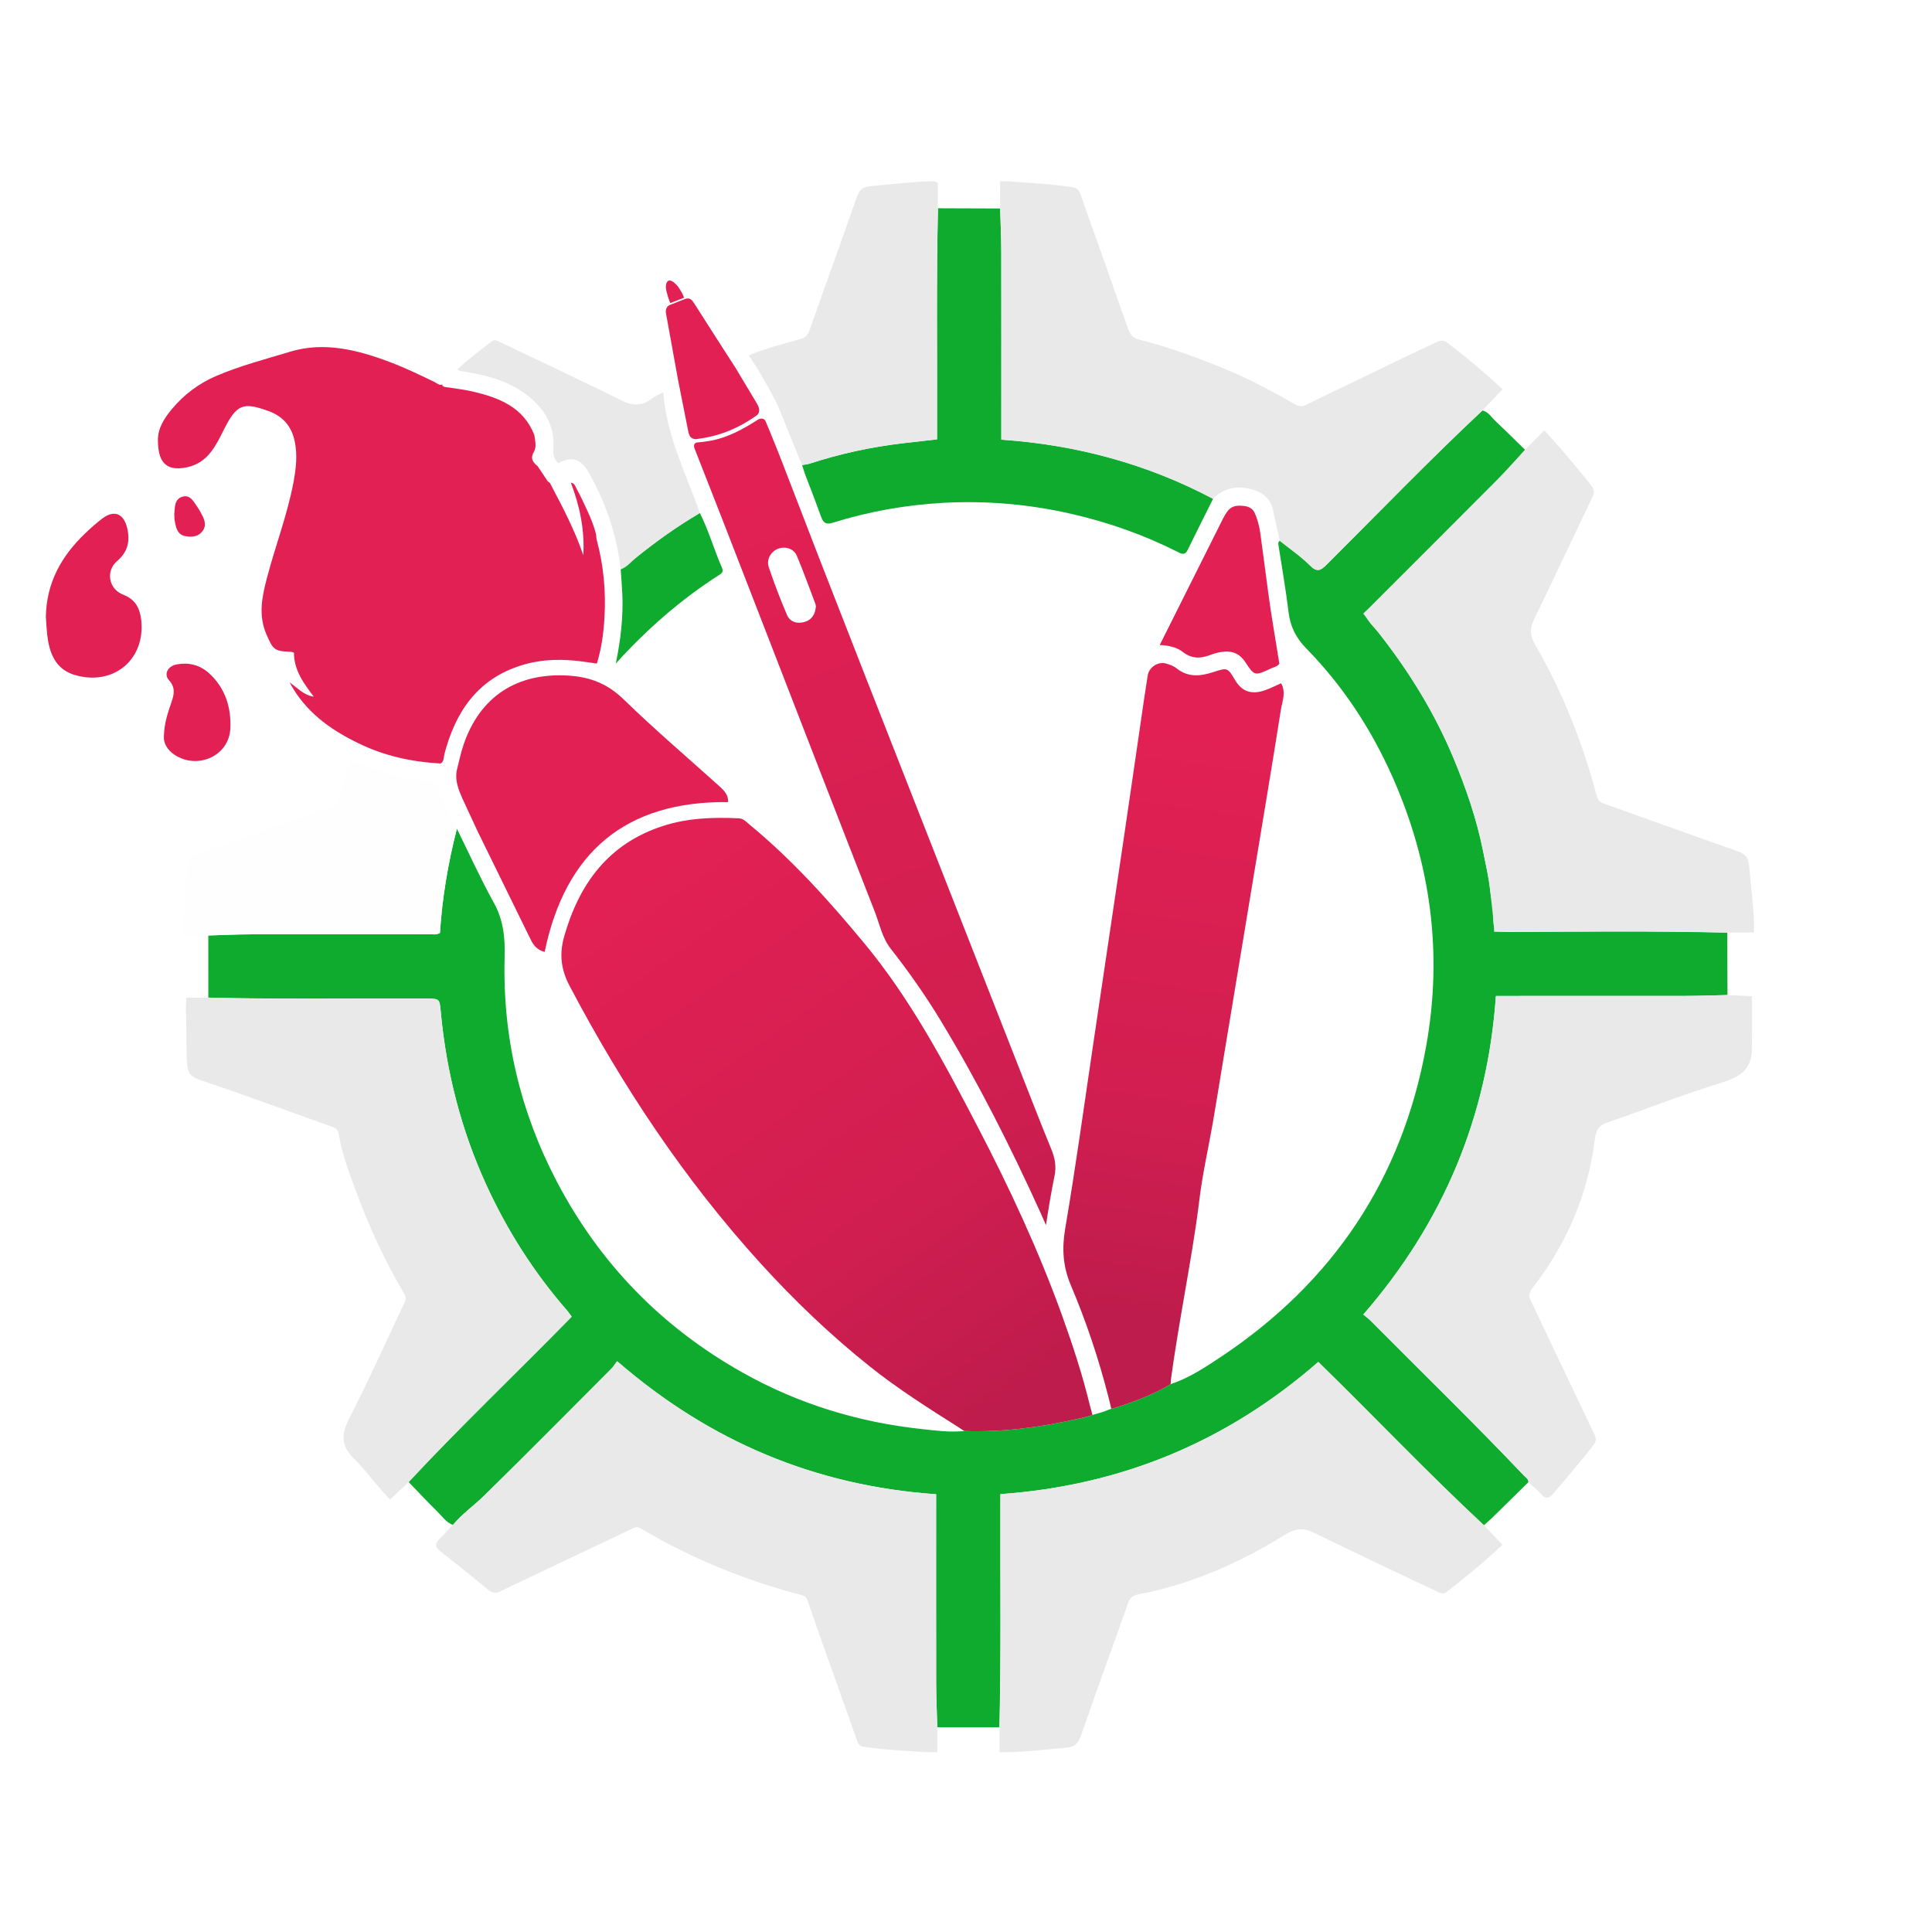
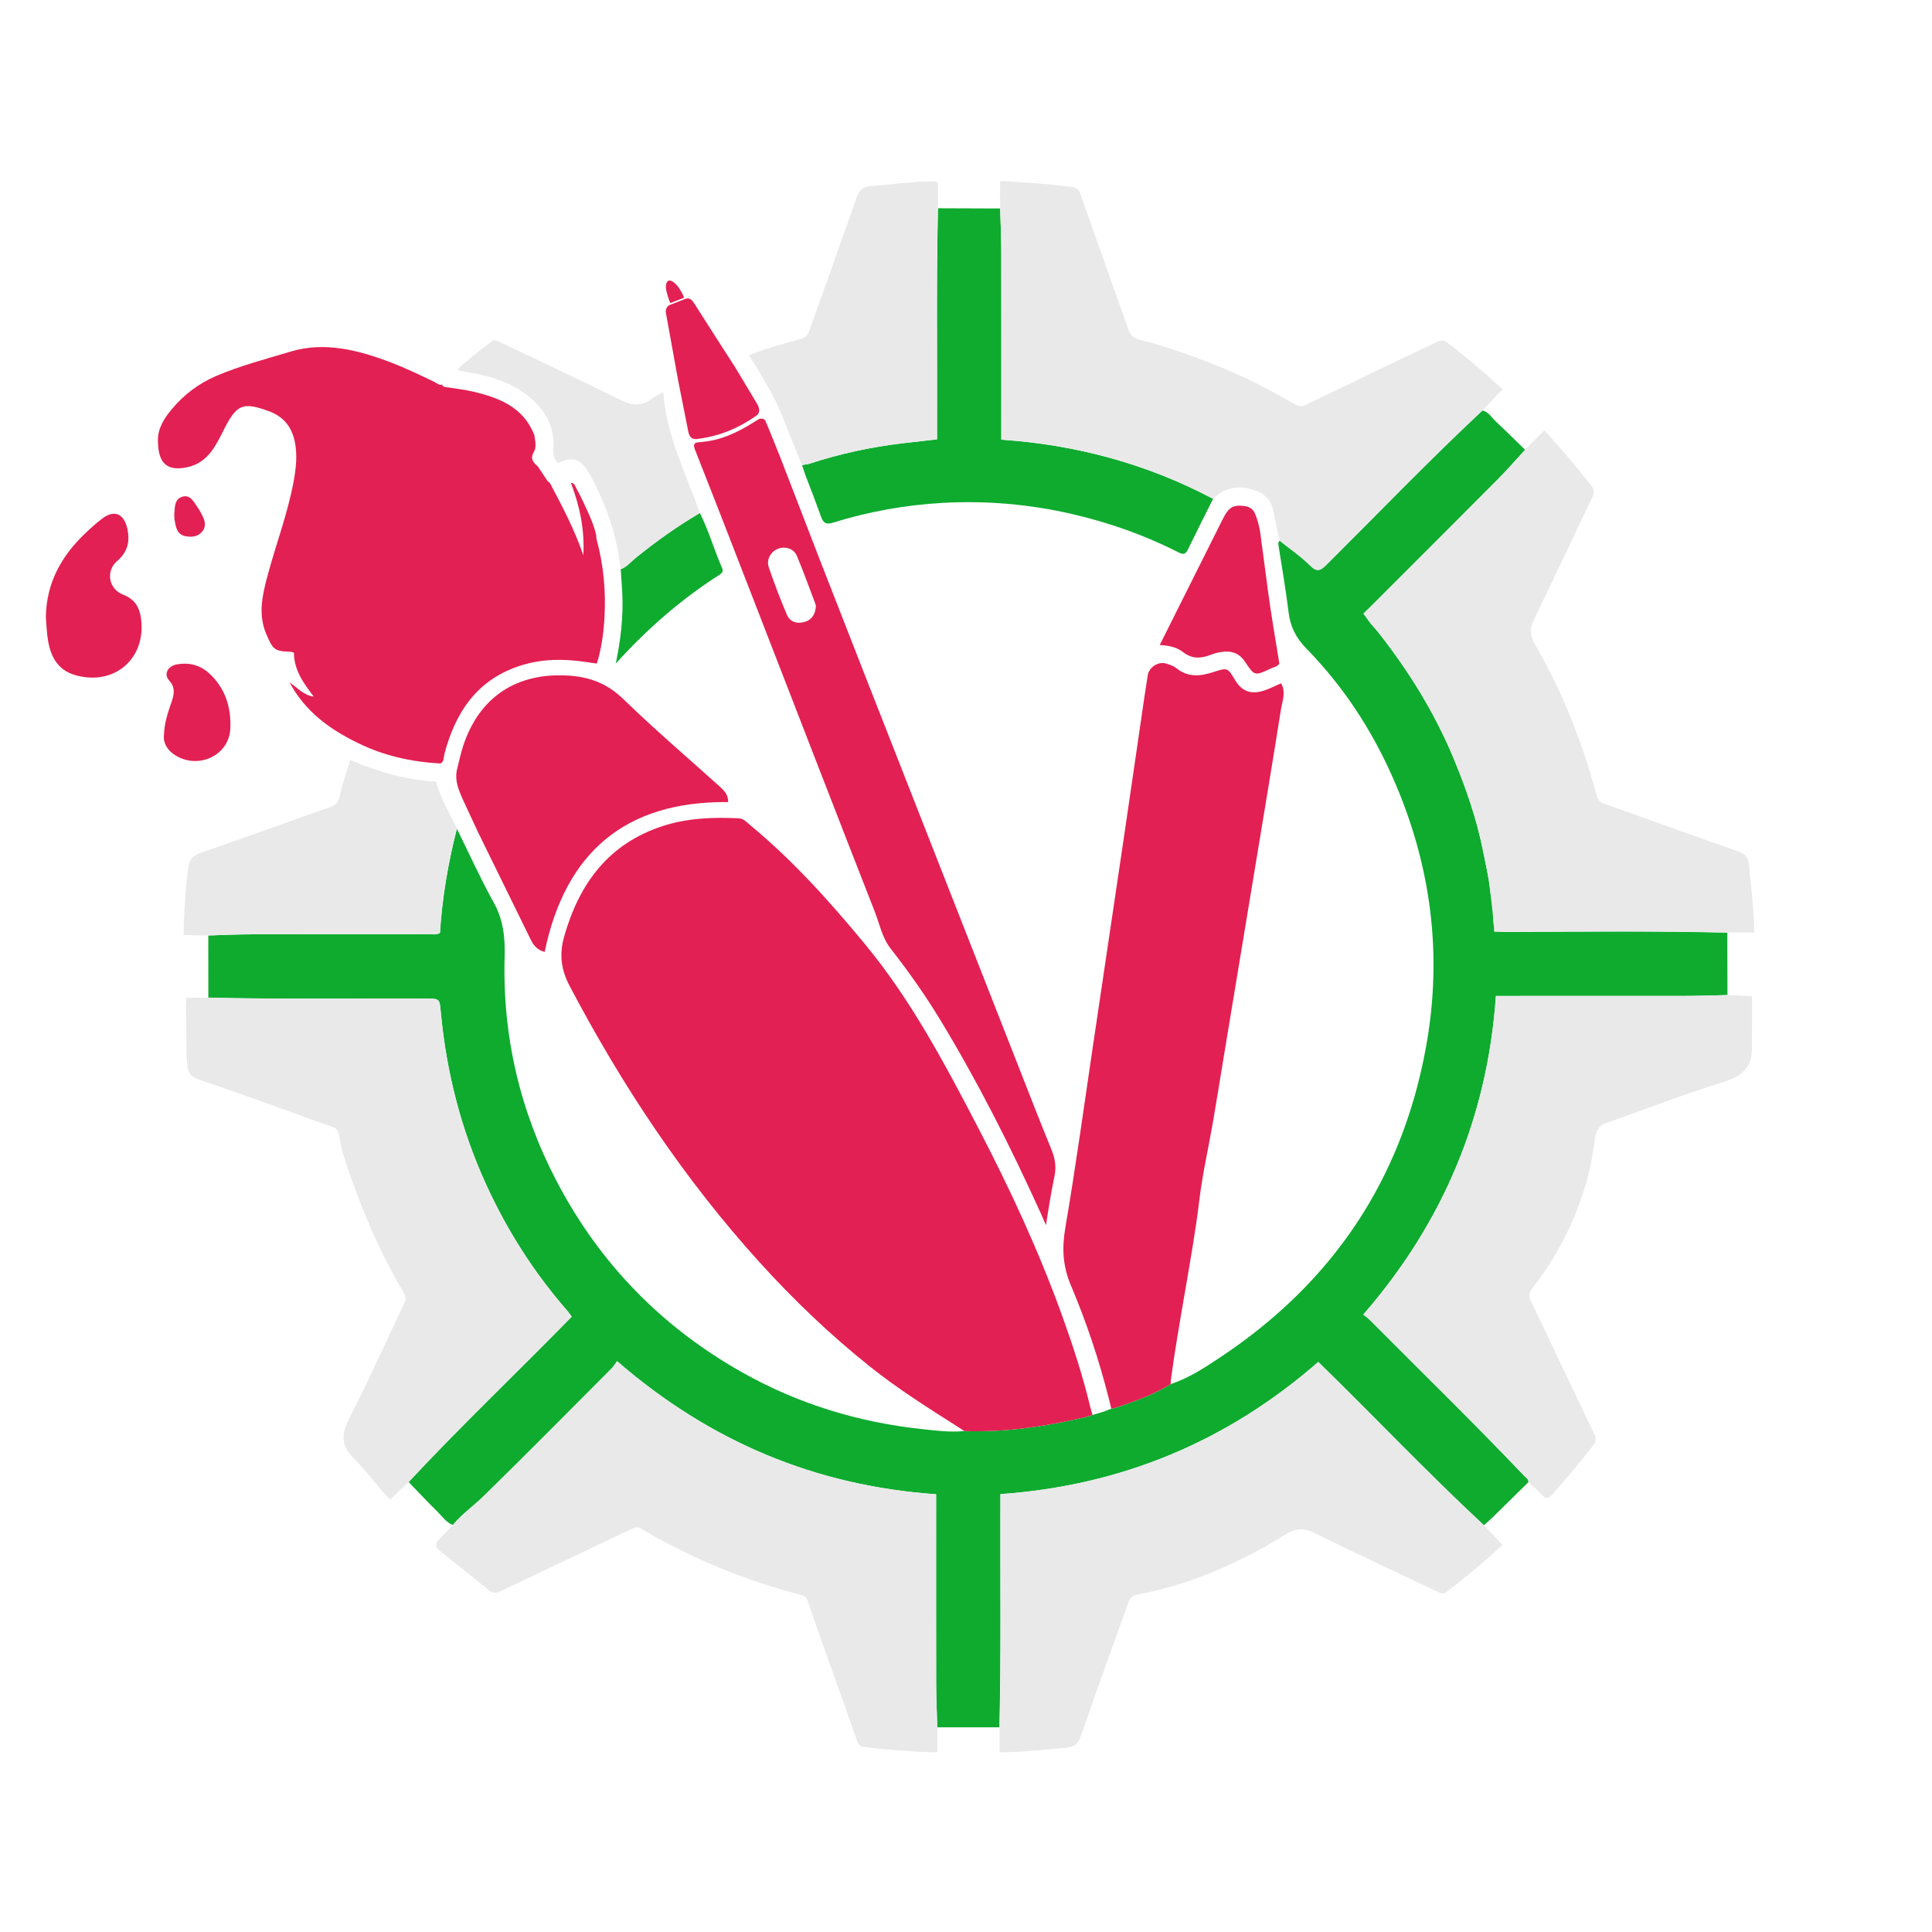
- <svg xmlns="http://www.w3.org/2000/svg" version="1.2" viewBox="0 0 512 512" width="512" height="512">
+ <svg xmlns="http://www.w3.org/2000/svg" version="1.2" viewBox="0 0 512 512" width="512" height="512" baseProfile="tiny-ps">
  <defs>
-     <linearGradient id="g1" x2="1" gradientUnits="userSpaceOnUse" gradientTransform="matrix(101.861,142.945,-54.374,38.746,268.33,154.032)">
-       <stop offset="0" stop-color="#e32053" />
-       <stop offset=".66" stop-color="#d11e50" />
-       <stop offset="1" stop-color="#be1c4c" />
-     </linearGradient>
-     <linearGradient id="g2" x2="1" gradientUnits="userSpaceOnUse" gradientTransform="matrix(-23.088,159.403,-29.787,-4.314,665.09,238.32)">
-       <stop offset="0" stop-color="#e32053" />
-       <stop offset=".66" stop-color="#d11e50" />
-       <stop offset="1" stop-color="#be1c4c" />
-     </linearGradient>
-     <linearGradient id="g3" x2="1" gradientUnits="userSpaceOnUse" gradientTransform="matrix(96.297,243.99,-22.747,8.978,436.274,24.701)">
-       <stop offset="0" stop-color="#e32053" />
-       <stop offset=".66" stop-color="#d11e50" />
-       <stop offset="1" stop-color="#be1c4c" />
-     </linearGradient>
+     <linearGradient id="g1" x2="1" gradientUnits="userSpaceOnUse" />
+     <linearGradient id="g2" x2="1" gradientUnits="userSpaceOnUse" />
+     <linearGradient id="g3" x2="1" gradientUnits="userSpaceOnUse" />
  </defs>
-   <style>
- 		.s0 { fill: #e32053 } 
- 		.s1 { fill: #0eab2f } 
- 		.s2 { fill: url(#g1) } 
- 		.s3 { fill: url(#g2) } 
- 		.s4 { fill: #e9e9e9 } 
- 		.s5 { fill: url(#g3) } 
- 		.s6 { fill: #fefefe } 
- 	</style>
  <g id="Logo">
-     <path id="path33" class="s0" d="m116.71 202.33c-7.67-0.42-15.04-2.04-21.95-5.47-7.51-3.65-14-8.44-18.01-16.02 2.04 1.4 3.69 3.39 6.4 3.78-2.64-3.5-5.24-6.96-5.25-11.65-0.34-0.09-0.63-0.23-0.92-0.24-4.3-0.14-4.65-0.63-6.37-4.6-2.25-5.19-1.13-10.19 0.21-15.26 2.22-8.41 5.37-16.56 6.97-25.14 0.66-3.6 1.09-7.21 0.29-10.88q-1.26-5.85-6.85-7.89c-6.8-2.49-8.48-1.82-11.79 4.68-1.05 2.08-2.05 4.19-3.47 6.05-1.66 2.18-3.77 3.61-6.52 4.17-6.03 1.22-7.57-2.08-7.6-7.23-0.02-3.14 1.67-5.78 3.65-8.16 3.24-3.9 7.22-6.89 11.85-8.86 6.36-2.71 13.09-4.45 19.67-6.44 8.94-2.69 17.86-0.43 26.43 2.83 4 1.52 7.85 3.37 11.7 5.24 0.65 0.31 1.24 1 2.11 0.64 0 0-0.02-0.04-0.02-0.04-0.16 0.48 0.29 0.5 0.52 0.69 2.51 0.4 5.05 0.65 7.51 1.23 6.97 1.63 13.41 4.09 16.33 11.51 0.2 1.51 0.66 3.17-0.12 4.49-1.06 1.82-0.18 2.79 1.03 3.82q1.3 1.95 2.6 3.91 0.34 0.27 0.67 0.54l-0.04-0.03c3.27 6.22 6.57 12.42 8.84 19.14 0.4-6.68-0.94-13.03-3.29-19.21 1.06 0.12 1.21 1.08 1.6 1.78 0.99 1.76 1.82 3.6 2.67 5.43 0.99 2.15 1.89 4.29 2.42 6.59 0.05 0.46 0.05 0.93 0.17 1.37 1.81 6.75 2.45 13.62 2.04 20.58-0.24 4.08-0.77 8.15-2.02 12.17-1.13-0.16-2.05-0.28-2.96-0.42-5.77-0.87-11.51-0.85-17.11 0.91-11.61 3.65-17.43 12.37-20.35 23.57-0.22 0.84 0.01 1.92-1.04 2.42z" />
-     <path id="path21" class="s0" d="m12.15 163.48c0.17-9.16 4.18-16.13 10.35-22.06 1.46-1.4 2.97-2.76 4.58-3.98 3.15-2.42 5.73-1.34 6.62 2.49 0.82 3.51 0.18 6.3-2.68 8.77-3.08 2.66-2.21 7.42 1.63 8.9 3.14 1.21 4.37 3.43 4.75 6.52 1.3 10.58-7.31 17.81-17.6 14.75-4.48-1.33-6.31-4.8-7.05-9-0.4-2.22-0.43-4.49-0.6-6.39z" />
-     <path id="path20 1 " class="s0" d="m181.51 79.25c1.3-0.51 1.89 0.25 2.53 1.25 3.58 5.67 7.23 11.3 10.86 16.95 2.25 3.76 3.52 5.87 5.77 9.63 0.96 1.69 0.46 2.59-0.28 3.11-5.44 3.78-10.33 5.49-15.86 6.18-1.85 0.04-2-1.4-2.26-2.67q-1.32-6.56-2.6-13.13c-1.16-6.42-2.03-11.21-3.19-17.6 0 0-0.33-1.54 1.02-2.15 0.64-0.23 4.01-1.57 4.01-1.57z" />
-     <path id="path18" class="s0" d="m43.43 195.12c0.11-3.62 1.09-6.34 2.02-9.06 0.71-2.07 1.08-3.87-0.66-5.79-1.45-1.61-0.34-3.76 2.07-4.2 3.15-0.58 6.08 0.14 8.48 2.29 4.38 3.92 5.97 9.23 5.7 14.75-0.37 7.28-8.76 10.95-14.84 6.88-1.98-1.33-2.89-3.19-2.77-4.87z" />
-     <path id="path17" class="s0" d="m46.19 136.32c0.17-1.67-0.08-4.06 2.18-4.7 2.17-0.61 3.08 1.57 4.14 3.05q0.33 0.48 0.6 0.99c0.87 1.59 1.83 3.29 0.62 5.01-1.17 1.65-3.14 1.8-4.88 1.35-2.03-0.54-2.28-2.52-2.59-4.3-0.07-0.38-0.04-0.77-0.07-1.4z" />
-     <path id="path16" class="s1" d="m457.75 247.17q0.02 8.26 0.05 16.53c-3.73 0.08-7.46 0.22-11.2 0.23q-23.23 0.03-46.47 0.01c-1.16 0-2.32 0-3.7 0-2.22 32.05-13.99 60.08-35.14 84.43 0.68 0.56 1.27 0.97 1.76 1.46 13.65 13.74 27.55 27.24 40.88 41.29 0.47 0.48 1.17 0.83 1.12 1.67q-4.86 4.8-9.75 9.58c-0.66 0.64-1.38 1.23-2.07 1.84-15.03-13.98-29.14-28.89-43.89-43.28-24.22 21.16-52.3 32.77-84.24 35.03 0 1.33 0.01 2.26 0 3.2-0.07 19.53 0.21 39.06-0.25 58.59q-8.23 0-16.46 0.01c-0.1-3.88-0.29-7.76-0.3-11.64-0.03-15.64-0.01-31.27-0.01-46.91 0-1 0-2.01 0-3.21-32.03-2.25-60.02-14.03-84.56-35.29-0.55 0.73-0.98 1.49-1.57 2.09-11.15 11.18-22.26 22.4-33.53 33.46-2.73 2.68-5.96 4.86-8.4 7.87-1.82-0.68-2.85-2.31-4.15-3.58-2.6-2.54-5.07-5.2-7.59-7.81 13.99-15.01 28.88-29.14 43.22-43.83-0.46-0.62-0.79-1.14-1.2-1.6-8.79-10.07-15.89-21.22-21.45-33.37-6.65-14.54-10.54-29.78-12.03-45.66-0.34-3.65-0.26-3.64-3.97-3.66-19.21-0.08-38.43 0.22-57.64-0.25q-0.01-8.23-0.01-16.46c3.72-0.1 7.44-0.29 11.16-0.3 15.86-0.03 31.71-0.01 47.57-0.03 0.82 0 1.69 0.24 2.66-0.35 0.59-9.28 2.15-18.51 4.49-27.61 3.23 6.54 6.23 13.2 9.77 19.57 2.57 4.62 3.02 9.3 2.88 14.45-0.58 20.99 4.08 40.88 13.83 59.48 11.37 21.7 27.8 38.57 49.18 50.6 14.84 8.35 30.78 13.21 47.66 15.01 3.68 0.4 7.41 0.89 11.15 0.51 10.07 0.34 19.96-0.96 29.74-3.17 1.58-0.35 2.57-0.46 4.23-1.09 0.15-0.06 2.17-0.63 2.46-0.72 0.26-0.08 0.76-0.23 1.23-0.43 0.18-0.08 1.14-0.46 1.29-0.49 0.18-0.03 0.36-0.06 0.74-0.16 5.19-1.67 10.31-3.53 15-6.37 4.78-1.58 8.96-4.33 13.08-7.07 29.75-19.73 48.2-47.09 54.59-82.28 4.49-24.76 1.29-48.69-8.94-71.69-5.62-12.63-13.11-24.03-22.76-33.89-2.78-2.84-4.26-5.8-4.73-9.65-0.71-5.91-1.75-11.78-2.66-17.67-0.07-0.48-0.14-0.93 0.33-1.25 2.7 2.17 5.61 4.13 8.03 6.57 1.92 1.92 2.88 1.25 4.43-0.3 13.71-13.64 27.13-27.59 41.26-40.81 1.63 0.4 2.41 1.86 3.51 2.89 2.64 2.47 5.2 5.03 7.8 7.56-2.47 2.67-4.85 5.43-7.42 8-11.14 11.21-22.33 22.36-33.5 33.53q-0.88 0.91-1.74 1.83c0.61 1.15 1.23 2.14 2.03 3.03 0.59 0.66 1.19 1.32 1.74 2.01 8.05 10.23 14.83 21.16 19.86 33.2 3.35 8.03 6.17 16.16 7.87 24.7 0.7 3.48 1.51 6.91 1.89 10.46 0.24 2.29 0.98 4.57 0.88 6.88-0.12 2.72 0.02 4.14 3.61 4.13 19.45-0.08 38.9-0.29 58.35 0.18z" />
-     <path id="path15" class="s2" d="m289.52 374.98c-2.01 0.7-2.65 0.73-4.23 1.09-9.78 2.21-19.67 3.51-29.73 3.17q-0.73-0.48-1.46-0.95c-8-5.08-16.02-10.12-23.45-16.05-10.54-8.4-20.24-17.67-29.28-27.64-20.1-22.16-36.49-46.87-50.41-73.3-2.3-4.36-2.77-8.45-1.45-13.12 3.99-14.03 11.76-24.61 26.15-29.28 6.53-2.12 13.28-2.36 20.09-2.04 1.33 0.06 2.07 0.99 2.94 1.71 11.34 9.35 21.09 20.22 30.44 31.51 12.25 14.8 21.16 31.65 29.97 48.55 8.42 16.15 16.1 32.66 22.29 49.8 2.84 7.88 5.48 15.89 7.45 24.06 0.33 1.13 0.42 1.57 0.68 2.49z" />
-     <path id="path14" class="s3" d="m310.24 366.81c-4.69 2.84-9.81 4.7-15 6.37-0.24 0.07-0.55 0.13-0.74 0.16-0.22-1.03-0.51-2.16-0.71-2.94-2.58-10.15-5.89-20.08-9.97-29.7-2.17-5.1-2.43-9.85-1.51-15.26 2.74-16.03 4.94-32.16 7.33-48.25q4.1-27.44 8.15-54.88c1.84-12.45 3.63-24.91 5.45-37.36q0.43-2.99 0.92-5.98c0.37-2.18 2.76-3.74 4.87-3.12 0.96 0.28 1.99 0.63 2.75 1.25 3.05 2.46 6.32 2.13 9.72 1.02 3.82-1.24 3.83-1.21 5.81 2.11 1.84 3.08 4.37 3.95 8.02 2.66 1.38-0.49 2.7-1.17 4.18-1.82 1.36 2.41 0.3 4.77-0.06 7.02-2.2 13.93-4.53 27.83-6.83 41.74q-4.3 25.98-8.6 51.96c-0.86 5.22-1.69 10.44-2.59 15.64-1.19 6.86-2.76 13.67-3.59 20.57-1 8.33-2.48 16.58-3.89 24.83-1.31 7.64-2.63 15.26-3.67 22.94q-0.02 0.52-0.04 1.04z" />
-     <path id="path06" class="s1" d="m265.05 55.25c0.11 3.72 0.29 7.44 0.3 11.16 0.03 15.79 0.01 31.58 0.01 47.36 0 0.85 0 1.7 0 2.75 19.88 1.35 38.6 6.41 56.12 15.67-2.25 4.52-4.53 9.02-6.74 13.55-0.82 1.67-1.85 0.92-2.88 0.41-8.8-4.42-18.01-7.67-27.6-9.89-11.36-2.64-22.88-3.64-34.49-2.99-9.87 0.56-19.59 2.3-29.05 5.25-1.72 0.53-2.49 0.18-3.11-1.54-1.35-3.73-2.71-7.34-4.16-11.03-0.33-0.85-0.89-2.71-0.89-2.71 0.68-0.12 1.39-0.17 2.04-0.38q11.96-3.89 24.46-5.37c3.04-0.35 6.09-0.69 9.28-1.06 0-1.13-0.01-2.05 0-2.97 0.07-19.43-0.21-38.85 0.24-58.27q8.24 0.03 16.47 0.06z" />
-     <path id="path00a" class="s1" d="m164.49 150.89c1.32-1.02 2.84-2.11 4.2-3.22 5.32-4.3 10.88-8.25 16.78-11.72 2.37 4.71 3.79 9.81 5.91 14.63 0.35 0.8 0 1.29-0.68 1.72-10.26 6.54-19.31 14.49-27.51 23.54 1.29-6.21 2.03-12.41 1.72-18.7-0.1-2.08-0.28-4.17-0.42-6.25z" />
+     <path id="path33" fill="#e32053" d="m116.71 202.33c-7.67-0.42-15.04-2.04-21.95-5.47-7.51-3.65-14-8.44-18.01-16.02 2.04 1.4 3.69 3.39 6.4 3.78-2.64-3.5-5.24-6.96-5.25-11.65-0.34-0.09-0.63-0.23-0.92-0.24-4.3-0.14-4.65-0.63-6.37-4.6-2.25-5.19-1.13-10.19 0.21-15.26 2.22-8.41 5.37-16.56 6.97-25.14 0.66-3.6 1.09-7.21 0.29-10.88q-1.26-5.85-6.85-7.89c-6.8-2.49-8.48-1.82-11.79 4.68-1.05 2.08-2.05 4.19-3.47 6.05-1.66 2.18-3.77 3.61-6.52 4.17-6.03 1.22-7.57-2.08-7.6-7.23-0.02-3.14 1.67-5.78 3.65-8.16 3.24-3.9 7.22-6.89 11.85-8.86 6.36-2.71 13.09-4.45 19.67-6.44 8.94-2.69 17.86-0.43 26.43 2.83 4 1.52 7.85 3.37 11.7 5.24 0.65 0.31 1.24 1 2.11 0.64 0 0-0.02-0.04-0.02-0.04-0.16 0.48 0.29 0.5 0.52 0.69 2.51 0.4 5.05 0.65 7.51 1.23 6.97 1.63 13.41 4.09 16.33 11.51 0.2 1.51 0.66 3.17-0.12 4.49-1.06 1.82-0.18 2.79 1.03 3.82q1.3 1.95 2.6 3.91 0.34 0.27 0.67 0.54l-0.04-0.03c3.27 6.22 6.57 12.42 8.84 19.14 0.4-6.68-0.94-13.03-3.29-19.21 1.06 0.12 1.21 1.08 1.6 1.78 0.99 1.76 1.82 3.6 2.67 5.43 0.99 2.15 1.89 4.29 2.42 6.59 0.05 0.46 0.05 0.93 0.17 1.37 1.81 6.75 2.45 13.62 2.04 20.58-0.24 4.08-0.77 8.15-2.02 12.17-1.13-0.16-2.05-0.28-2.96-0.42-5.77-0.87-11.51-0.85-17.11 0.91-11.61 3.65-17.43 12.37-20.35 23.57-0.22 0.84 0.01 1.92-1.04 2.42z" />
+     <path id="path21" fill="#e32053" d="m12.15 163.48c0.17-9.16 4.18-16.13 10.35-22.06 1.46-1.4 2.97-2.76 4.58-3.98 3.15-2.42 5.73-1.34 6.62 2.49 0.82 3.51 0.18 6.3-2.68 8.77-3.08 2.66-2.21 7.42 1.63 8.9 3.14 1.21 4.37 3.43 4.75 6.52 1.3 10.58-7.31 17.81-17.6 14.75-4.48-1.33-6.31-4.8-7.05-9-0.4-2.22-0.43-4.49-0.6-6.39z" />
+     <path id="path201" fill="#e32053" d="m181.51 79.25c1.3-0.51 1.89 0.25 2.53 1.25 3.58 5.67 7.23 11.3 10.86 16.95 2.25 3.76 3.52 5.87 5.77 9.63 0.96 1.69 0.46 2.59-0.28 3.11-5.44 3.78-10.33 5.49-15.86 6.18-1.85 0.04-2-1.4-2.26-2.67q-1.32-6.56-2.6-13.13c-1.16-6.42-2.03-11.21-3.19-17.6 0 0-0.33-1.54 1.02-2.15 0.64-0.23 4.01-1.57 4.01-1.57z" />
+     <path id="path18" fill="#e32053" d="m43.43 195.12c0.11-3.62 1.09-6.34 2.02-9.06 0.71-2.07 1.08-3.87-0.66-5.79-1.45-1.61-0.34-3.76 2.07-4.2 3.15-0.58 6.08 0.14 8.48 2.29 4.38 3.92 5.97 9.23 5.7 14.75-0.37 7.28-8.76 10.95-14.84 6.88-1.98-1.33-2.89-3.19-2.77-4.87z" />
+     <path id="path17" fill="#e32053" d="m46.19 136.32c0.17-1.67-0.08-4.06 2.18-4.7 2.17-0.61 3.08 1.57 4.14 3.05q0.33 0.48 0.6 0.99c0.87 1.59 1.83 3.29 0.62 5.01-1.17 1.65-3.14 1.8-4.88 1.35-2.03-0.54-2.28-2.52-2.59-4.3-0.07-0.38-0.04-0.77-0.07-1.4z" />
+     <path id="path16" fill="#0eab2f" d="m457.75 247.17q0.02 8.26 0.05 16.53c-3.73 0.08-7.46 0.22-11.2 0.23q-23.23 0.03-46.47 0.01c-1.16 0-2.32 0-3.7 0-2.22 32.05-13.99 60.08-35.14 84.43 0.68 0.56 1.27 0.97 1.76 1.46 13.65 13.74 27.55 27.24 40.88 41.29 0.47 0.48 1.17 0.83 1.12 1.67q-4.86 4.8-9.75 9.58c-0.66 0.64-1.38 1.23-2.07 1.84-15.03-13.98-29.14-28.89-43.89-43.28-24.22 21.16-52.3 32.77-84.24 35.03 0 1.33 0.01 2.26 0 3.2-0.07 19.53 0.21 39.06-0.25 58.59q-8.23 0-16.46 0.01c-0.1-3.88-0.29-7.76-0.3-11.64-0.03-15.64-0.01-31.27-0.01-46.91 0-1 0-2.01 0-3.21-32.03-2.25-60.02-14.03-84.56-35.29-0.55 0.73-0.98 1.49-1.57 2.09-11.15 11.18-22.26 22.4-33.53 33.46-2.73 2.68-5.96 4.86-8.4 7.87-1.82-0.68-2.85-2.31-4.15-3.58-2.6-2.54-5.07-5.2-7.59-7.81 13.99-15.01 28.88-29.14 43.22-43.83-0.46-0.62-0.79-1.14-1.2-1.6-8.79-10.07-15.89-21.22-21.45-33.37-6.65-14.54-10.54-29.78-12.03-45.66-0.34-3.65-0.26-3.64-3.97-3.66-19.21-0.08-38.43 0.22-57.64-0.25q-0.01-8.23-0.01-16.46c3.72-0.1 7.44-0.29 11.16-0.3 15.86-0.03 31.71-0.01 47.57-0.03 0.82 0 1.69 0.24 2.66-0.35 0.59-9.28 2.15-18.51 4.49-27.61 3.23 6.54 6.23 13.2 9.77 19.57 2.57 4.62 3.02 9.3 2.88 14.45-0.58 20.99 4.08 40.88 13.83 59.48 11.37 21.7 27.8 38.57 49.18 50.6 14.84 8.35 30.78 13.21 47.66 15.01 3.68 0.4 7.41 0.89 11.15 0.51 10.07 0.34 19.96-0.96 29.74-3.17 1.58-0.35 2.57-0.46 4.23-1.09 0.15-0.06 2.17-0.63 2.46-0.72 0.26-0.08 0.76-0.23 1.23-0.43 0.18-0.08 1.14-0.46 1.29-0.49 0.18-0.03 0.36-0.06 0.74-0.16 5.19-1.67 10.31-3.53 15-6.37 4.78-1.58 8.96-4.33 13.08-7.07 29.75-19.73 48.2-47.09 54.59-82.28 4.49-24.76 1.29-48.69-8.94-71.69-5.62-12.63-13.11-24.03-22.76-33.89-2.78-2.84-4.26-5.8-4.73-9.65-0.71-5.91-1.75-11.78-2.66-17.67-0.07-0.48-0.14-0.93 0.33-1.25 2.7 2.17 5.61 4.13 8.03 6.57 1.92 1.92 2.88 1.25 4.43-0.3 13.71-13.64 27.13-27.59 41.26-40.81 1.63 0.4 2.41 1.86 3.51 2.89 2.64 2.47 5.2 5.03 7.8 7.56-2.47 2.67-4.85 5.43-7.42 8-11.14 11.21-22.33 22.36-33.5 33.53q-0.88 0.91-1.74 1.83c0.61 1.15 1.23 2.14 2.03 3.03 0.59 0.66 1.19 1.32 1.74 2.01 8.05 10.23 14.83 21.16 19.86 33.2 3.35 8.03 6.17 16.16 7.87 24.7 0.7 3.48 1.51 6.91 1.89 10.46 0.24 2.29 0.98 4.57 0.88 6.88-0.12 2.72 0.02 4.14 3.61 4.13 19.45-0.08 38.9-0.29 58.35 0.18z" />
+     <path id="path15" fill="#e32053" d="m289.52 374.98c-2.01 0.7-2.65 0.73-4.23 1.09-9.78 2.21-19.67 3.51-29.73 3.17q-0.73-0.48-1.46-0.95c-8-5.08-16.02-10.12-23.45-16.05-10.54-8.4-20.24-17.67-29.28-27.64-20.1-22.16-36.49-46.87-50.41-73.3-2.3-4.36-2.77-8.45-1.45-13.12 3.99-14.03 11.76-24.61 26.15-29.28 6.53-2.12 13.28-2.36 20.09-2.04 1.33 0.06 2.07 0.99 2.94 1.71 11.34 9.35 21.09 20.22 30.44 31.51 12.25 14.8 21.16 31.65 29.97 48.55 8.42 16.15 16.1 32.66 22.29 49.8 2.84 7.88 5.48 15.89 7.45 24.06 0.33 1.13 0.42 1.57 0.68 2.49z" />
+     <path id="path14" fill="#e32053" d="m310.24 366.81c-4.69 2.84-9.81 4.7-15 6.37-0.24 0.07-0.55 0.13-0.74 0.16-0.22-1.03-0.51-2.16-0.71-2.94-2.58-10.15-5.89-20.08-9.97-29.7-2.17-5.1-2.43-9.85-1.51-15.26 2.74-16.03 4.94-32.16 7.33-48.25q4.1-27.44 8.15-54.88c1.84-12.45 3.63-24.91 5.45-37.36q0.43-2.99 0.92-5.98c0.37-2.18 2.76-3.74 4.87-3.12 0.96 0.28 1.99 0.63 2.75 1.25 3.05 2.46 6.32 2.13 9.72 1.02 3.82-1.24 3.83-1.21 5.81 2.11 1.84 3.08 4.37 3.95 8.02 2.66 1.38-0.49 2.7-1.17 4.18-1.82 1.36 2.41 0.3 4.77-0.06 7.02-2.2 13.93-4.53 27.83-6.83 41.74q-4.3 25.98-8.6 51.96c-0.86 5.22-1.69 10.44-2.59 15.64-1.19 6.86-2.76 13.67-3.59 20.57-1 8.33-2.48 16.58-3.89 24.83-1.31 7.64-2.63 15.26-3.67 22.94q-0.02 0.52-0.04 1.04z" />
+     <path id="path06" fill="#0eab2f" d="m265.05 55.25c0.11 3.72 0.29 7.44 0.3 11.16 0.03 15.79 0.01 31.58 0.01 47.36 0 0.85 0 1.7 0 2.75 19.88 1.35 38.6 6.41 56.12 15.67-2.25 4.52-4.53 9.02-6.74 13.55-0.82 1.67-1.85 0.92-2.88 0.41-8.8-4.42-18.01-7.67-27.6-9.89-11.36-2.64-22.88-3.64-34.49-2.99-9.87 0.56-19.59 2.3-29.05 5.25-1.72 0.53-2.49 0.18-3.11-1.54-1.35-3.73-2.71-7.34-4.16-11.03-0.33-0.85-0.89-2.71-0.89-2.71 0.68-0.12 1.39-0.17 2.04-0.38q11.96-3.89 24.46-5.37c3.04-0.35 6.09-0.69 9.28-1.06 0-1.13-0.01-2.05 0-2.97 0.07-19.43-0.21-38.85 0.24-58.27q8.24 0.03 16.47 0.06z" />
+     <path id="path00a" fill="#0eab2f" d="m164.49 150.89c1.32-1.02 2.84-2.11 4.2-3.22 5.32-4.3 10.88-8.25 16.78-11.72 2.37 4.71 3.79 9.81 5.91 14.63 0.35 0.8 0 1.29-0.68 1.72-10.26 6.54-19.31 14.49-27.51 23.54 1.29-6.21 2.03-12.41 1.72-18.7-0.1-2.08-0.28-4.17-0.42-6.25z" />
+     <path id="compPath07" fill-rule="evenodd" fill="#e32053" d="m217.33 148.53c8.23 21.14 16.53 42.26 24.82 63.38q13.86 35.34 27.75 70.69c2.86 7.28 5.69 14.59 8.66 21.83 0.98 2.38 1.44 4.61 0.9 7.21-0.84 4-1.64 8.9-2.26 13.03-0.5-1.09-1.07-2.43-1.45-3.28-7.98-17.58-16.65-34.79-26.69-51.3-3.96-6.51-8.36-12.73-13.06-18.74-2.24-2.88-2.9-6.49-4.19-9.79-9.95-25.39-19.78-50.83-29.64-76.25q-5.4-13.91-10.8-27.82-3.64-9.3-7.29-18.59c-0.35-0.89-0.1-1.59 0.76-1.65 0.38 0 1.97-0.2 2.96-0.36 4.91-0.79 9.1-3.15 13.18-5.75 0.42-0.27 1.53-0.39 1.87 0.42 1.5 3.46 2.32 5.7 3.75 9.18m9.61 40.07c-0.03-0.27-0.02-0.51-0.1-0.72-1.63-4.27-3.16-8.58-4.93-12.78-0.82-1.94-3.05-2.6-4.95-1.9-1.92 0.72-3.2 2.82-2.5 4.91q2.16 6.38 4.8 12.58c0.83 1.96 2.73 2.5 4.73 1.91 1.92-0.56 2.78-2.09 2.95-4z" />
+     <path id="path051" fill="#e32053" d="m126.68 220.53c-1.36-2.95-4.11-8.84-4.11-8.84-1.12-2.57-1.96-4.7-1.56-7.34 0.6-2.33 1.06-4.71 1.83-6.98 4.37-12.85 14.23-19.16 27.76-18.33 5.78 0.35 10.41 2.15 14.67 6.3 8.19 7.96 16.9 15.39 25.4 23.04 1.22 1.09 2.34 2.25 2.31 4.18-27.27-0.3-43.17 13.34-48.64 39.71-1.94-0.49-2.96-1.73-3.73-3.34" />
+     <path id="path02" fill="#e32053" d="m333.98 141.2c0 0 1.35 9.97 1.99 14.95 0.86 6.6 2.03 13.16 3.07 19.72-0.55 0.83-1.46 0.92-2.21 1.27-4.34 2.04-4.36 2.04-6.91-1.81-1.28-1.92-3.04-2.81-5.35-2.64q-1.88 0.13-3.63 0.81c-2.59 1.02-5 1.21-7.43-0.69-1.65-1.3-3.78-1.76-6.17-1.87 5.63-11.26 11.18-22.34 16.73-33.43 1.54-3.05 2.66-3.74 5.53-3.43 1.22 0.13 2.24 0.58 2.84 1.71 0.55 1.09 1.24 3.26 1.54 5.41z" />
+     <path id="path00b" fill="#e32053" d="m177.64 80.32c0 0-0.55-1.16-1-3.07-0.34-1.4-0.11-2.04 0.06-2.38 0.17-0.35 0.54-0.75 1.31-0.39 0.77 0.35 1.53 1.3 1.74 1.57 0.21 0.27 0.81 1.24 1.06 1.74 0.24 0.47 0.37 0.82 0.46 1.11z" />
    <g id="path13">
-       <g id="&lt;Group&gt;">
-         <path id="&lt;Path&gt;" class="s4" d="m457.75 247.12c-19.45-0.47-38.9-0.25-58.35-0.18 0 0-1.91 0.07-3.44-0.01-0.02-2.35-0.81-8.71-1.05-10.99-0.38-3.55-1.19-6.99-1.88-10.46-1.71-8.54-4.53-16.68-7.88-24.71-4.82-11.53-11.24-22.05-18.85-31.9-0.8-1.03-1.56-1.98-2.49-3.03-0.81-1.01-1.77-2.19-2.54-3.23 0.58-0.61 1.4-1.31 1.99-1.9 11.17-11.18 22.36-22.33 33.5-33.53 2.57-2.58 4.95-5.33 7.42-8.01 1.68-1.64 3.38-3.45 5.07-5.11 0.66 0.65 1.37 1.49 1.97 2.15 3.61 3.98 7.01 8.13 10.37 12.32 0.88 1.1 1.04 1.93 0.39 3.29-5.17 10.69-10.16 21.47-15.36 32.15-1.19 2.44-1.29 4.3 0.16 6.8 7.3 12.55 12.59 25.96 16.33 39.98 0.32 1.21 0.83 1.82 1.98 2.23 11.77 4.18 23.5 8.45 35.3 12.56 2.04 0.71 2.93 1.59 3.13 3.85 0.43 5.03 1.12 10.04 1.31 15.09 0.03 0.76 0 1.52 0 2.64-2.46 0-4.77 0-7.08 0z" />
+       <g id="Group">
+         <path id="Path" fill="#e9e9e9" d="m457.75 247.12c-19.45-0.47-38.9-0.25-58.35-0.18 0 0-1.91 0.07-3.44-0.01-0.02-2.35-0.81-8.71-1.05-10.99-0.38-3.55-1.19-6.99-1.88-10.46-1.71-8.54-4.53-16.68-7.88-24.71-4.82-11.53-11.24-22.05-18.85-31.9-0.8-1.03-1.56-1.98-2.49-3.03-0.81-1.01-1.77-2.19-2.54-3.23 0.58-0.61 1.4-1.31 1.99-1.9 11.17-11.18 22.36-22.33 33.5-33.53 2.57-2.58 4.95-5.33 7.42-8.01 1.68-1.64 3.38-3.45 5.07-5.11 0.66 0.65 1.37 1.49 1.97 2.15 3.61 3.98 7.01 8.13 10.37 12.32 0.88 1.1 1.04 1.93 0.39 3.29-5.17 10.69-10.16 21.47-15.36 32.15-1.19 2.44-1.29 4.3 0.16 6.8 7.3 12.55 12.59 25.96 16.33 39.98 0.32 1.21 0.83 1.82 1.98 2.23 11.77 4.18 23.5 8.45 35.3 12.56 2.04 0.71 2.93 1.59 3.13 3.85 0.43 5.03 1.12 10.04 1.31 15.09 0.03 0.76 0 1.52 0 2.64-2.46 0-4.77 0-7.08 0z" />
      </g>
    </g>
    <g id="path12">
-       <g id="&lt;Group&gt;">
-         <path id="&lt;Path&gt;" class="s4" d="m55.21 264.41c19.21 0.47 38.43 0.17 57.64 0.25 3.71 0.02 3.63 0.01 3.97 3.66 1.49 15.88 5.38 31.13 12.03 45.66 5.56 12.15 12.66 23.3 21.45 33.37 0.41 0.46 0.74 0.98 1.2 1.61-14.34 14.68-29.23 28.81-43.22 43.82-1.58 1.48-3.16 2.96-4.9 4.6-3.45-3.45-6.17-7.48-9.57-10.83-3.62-3.57-3.33-6.66-1.13-10.93 5.14-9.96 9.66-20.24 14.5-30.35 0.48-1.01 0.34-1.75-0.15-2.59-4.95-8.36-9.03-17.16-12.4-26.25-1.91-5.15-3.97-10.33-4.84-15.82-0.16-1.08-0.66-1.6-1.66-1.95-11.69-4.17-23.33-8.49-35.1-12.45-2.51-0.85-3.28-1.83-3.46-4.38-0.28-4.01-0.11-8.1-0.25-12.47-0.14-1.64 0-3.19 0.05-4.95 2.07 0 3.67 0 5.84 0z" />
+       <g id="Group">
+         <path id="Path" fill="#e9e9e9" d="m55.21 264.41c19.21 0.47 38.43 0.17 57.64 0.25 3.71 0.02 3.63 0.01 3.97 3.66 1.49 15.88 5.38 31.13 12.03 45.66 5.56 12.15 12.66 23.3 21.45 33.37 0.41 0.46 0.74 0.98 1.2 1.61-14.34 14.68-29.23 28.81-43.22 43.82-1.58 1.48-3.16 2.96-4.9 4.6-3.45-3.45-6.17-7.48-9.57-10.83-3.62-3.57-3.33-6.66-1.13-10.93 5.14-9.96 9.66-20.24 14.5-30.35 0.48-1.01 0.34-1.75-0.15-2.59-4.95-8.36-9.03-17.16-12.4-26.25-1.91-5.15-3.97-10.33-4.84-15.82-0.16-1.08-0.66-1.6-1.66-1.95-11.69-4.17-23.33-8.49-35.1-12.45-2.51-0.85-3.28-1.83-3.46-4.38-0.28-4.01-0.11-8.1-0.25-12.47-0.14-1.64 0-3.19 0.05-4.95 2.07 0 3.67 0 5.84 0z" />
      </g>
    </g>
    <g id="path11">
-       <g id="&lt;Group&gt;">
-         <path id="&lt;Path&gt;" class="s4" d="m264.9 457.75c0.46-19.53 0.18-39.07 0.25-58.6 0.01-0.93 0-1.86 0-3.19 31.94-2.26 60.02-13.88 84.23-35.03 14.76 14.39 28.87 29.3 43.9 43.28 1.58 1.68 3.17 3.37 4.88 5.18-4.78 4.51-9.76 8.59-14.86 12.53-0.85 0.67-1.57 0.27-2.36-0.1-10.87-5.17-21.79-10.24-32.58-15.55-2.86-1.42-4.94-1.34-7.87 0.48-11.85 7.37-24.74 13.06-38.45 15.7-1.77 0.34-2.54 0.86-3.04 2.28-4.15 11.7-8.41 23.36-12.49 35.08-0.72 2.05-1.5 3.12-3.89 3.34-5.78 0.53-11.54 1.22-17.72 1.22 0-2.31 0-4.47 0-6.62z" />
+       <g id="Group">
+         <path id="Path" fill="#e9e9e9" d="m264.9 457.75c0.46-19.53 0.18-39.07 0.25-58.6 0.01-0.93 0-1.86 0-3.19 31.94-2.26 60.02-13.88 84.23-35.03 14.76 14.39 28.87 29.3 43.9 43.28 1.58 1.68 3.17 3.37 4.88 5.18-4.78 4.51-9.76 8.59-14.86 12.53-0.85 0.67-1.57 0.27-2.36-0.1-10.87-5.17-21.79-10.24-32.58-15.55-2.86-1.42-4.94-1.34-7.87 0.48-11.85 7.37-24.74 13.06-38.45 15.7-1.77 0.34-2.54 0.86-3.04 2.28-4.15 11.7-8.41 23.36-12.49 35.08-0.72 2.05-1.5 3.12-3.89 3.34-5.78 0.53-11.54 1.22-17.72 1.22 0-2.31 0-4.47 0-6.62z" />
      </g>
    </g>
    <g id="path10">
-       <g id="&lt;Group&gt;">
-         <path id="&lt;Path&gt;" class="s4" d="m405.05 392.79c0.05-0.84-0.65-1.19-1.11-1.67-13.34-14.05-27.24-27.55-40.89-41.29-0.49-0.49-1.08-0.9-1.76-1.46 21.15-24.35 32.92-52.38 35.14-84.43 1.38 0 2.54 0 3.7 0q23.24 0.02 46.48-0.01c3.73-0.01 7.46-0.15 11.19-0.23 2.3 0.1 4.08 0.19 6.49 0.3 0.08 4.65 0.01 8.74-0.02 13.16 0.21 5.69-2.51 8.05-7.72 9.65-10.37 3.19-20.49 7.17-30.75 10.73-2.09 0.73-2.85 1.9-3.2 4.75-1.75 14.11-7.48 27.39-16.16 38.65-1.21 1.57-1.43 2.34-0.84 3.58 5.64 11.84 11.22 23.7 16.9 35.52 0.6 1.25 0.5 2.03-0.32 3.07-3.42 4.34-6.97 8.57-10.6 12.74-1.12 1.28-1.95 1.53-3.16 0.13-1.01-1.16-2.24-2.13-3.37-3.19z" />
+       <g id="Group">
+         <path id="Path" fill="#e9e9e9" d="m405.05 392.79c0.05-0.84-0.65-1.19-1.11-1.67-13.34-14.05-27.24-27.55-40.89-41.29-0.49-0.49-1.08-0.9-1.76-1.46 21.15-24.35 32.92-52.38 35.14-84.43 1.38 0 2.54 0 3.7 0q23.24 0.02 46.48-0.01c3.73-0.01 7.46-0.15 11.19-0.23 2.3 0.1 4.08 0.19 6.49 0.3 0.08 4.65 0.01 8.74-0.02 13.16 0.21 5.69-2.51 8.05-7.72 9.65-10.37 3.19-20.49 7.17-30.75 10.73-2.09 0.73-2.85 1.9-3.2 4.75-1.75 14.11-7.48 27.39-16.16 38.65-1.21 1.57-1.43 2.34-0.84 3.58 5.64 11.84 11.22 23.7 16.9 35.52 0.6 1.25 0.5 2.03-0.32 3.07-3.42 4.34-6.97 8.57-10.6 12.74-1.12 1.28-1.95 1.53-3.16 0.13-1.01-1.16-2.24-2.13-3.37-3.19z" />
      </g>
    </g>
    <g id="path09">
-       <g id="&lt;Group&gt;">
-         <path id="&lt;Path&gt;" class="s4" d="m120.02 404.13c2.64-2.78 5.67-5.19 8.4-7.87 11.27-11.06 22.38-22.28 33.53-33.47 0.59-0.59 1.14-1.16 1.79-1.89 24.54 21.26 52.31 32.85 84.34 35.09 0 1.21 0 2.22 0 3.22 0 15.64-0.02 31.27 0.01 46.91 0.01 3.88 0.2 7.76 0.3 11.64 0 2.11 0.01 4.38 0.01 6.61-3.85 0.05-8.27-0.41-12.12-0.65-2.4-0.15-4.59-0.41-7.18-0.79-1.1-0.07-1.56-0.47-1.92-1.5-3.07-8.75-6.21-17.47-9.32-26.21q-1.98-5.63-3.93-11.27c-0.26-0.73-0.78-1.04-1.53-1.24-15.02-3.91-29.25-9.74-42.61-17.66-0.93-0.55-1.57-0.26-2.35 0.11-11.63 5.53-23.28 11.02-34.9 16.58-1.25 0.6-2.06 0.47-3.11-0.4-4.19-3.46-8.44-6.85-12.71-10.23-1.37-1.09-1.63-1.89-0.19-3.31 1.15-1.12 2.29-2.49 3.49-3.67z" />
+       <g id="Group">
+         <path id="Path" fill="#e9e9e9" d="m120.02 404.13c2.64-2.78 5.67-5.19 8.4-7.87 11.27-11.06 22.38-22.28 33.53-33.47 0.59-0.59 1.14-1.16 1.79-1.89 24.54 21.26 52.31 32.85 84.34 35.09 0 1.21 0 2.22 0 3.22 0 15.64-0.02 31.27 0.01 46.91 0.01 3.88 0.2 7.76 0.3 11.64 0 2.11 0.01 4.38 0.01 6.61-3.85 0.05-8.27-0.41-12.12-0.65-2.4-0.15-4.59-0.41-7.18-0.79-1.1-0.07-1.56-0.47-1.92-1.5-3.07-8.75-6.21-17.47-9.32-26.21q-1.98-5.63-3.93-11.27c-0.26-0.73-0.78-1.04-1.53-1.24-15.02-3.91-29.25-9.74-42.61-17.66-0.93-0.55-1.57-0.26-2.35 0.11-11.63 5.53-23.28 11.02-34.9 16.58-1.25 0.6-2.06 0.47-3.11-0.4-4.19-3.46-8.44-6.85-12.71-10.23-1.37-1.09-1.63-1.89-0.19-3.31 1.15-1.12 2.29-2.49 3.49-3.67z" />
      </g>
    </g>
    <g id="path08">
-       <g id="&lt;Group&gt;">
-         <path id="&lt;Path&gt;" class="s4" d="m392.87 108.77c-14.13 13.22-27.54 27.16-41.25 40.81-1.56 1.55-2.52 2.22-4.43 0.3-2.43-2.44-5.34-4.4-8.04-6.57-0.58-2.66-1.22-5.32-1.75-7.99-0.57-2.89-2.46-4.65-5.05-5.46-3.98-1.26-7.76-0.84-10.87 2.33-17.52-9.26-36.24-14.32-56.12-15.67 0-1.05 0-1.9 0-2.75 0-15.78 0.02-31.57-0.01-47.36-0.01-3.72-0.19-7.44-0.3-11.16 0-2.39-0.04-4.76 0-7.22 1.68-0.09 8.5 0.51 12.5 0.78 2.1 0.19 4.15 0.46 6.21 0.73 1.38 0.17 2.08 0.56 2.54 1.86 4.2 11.92 8.48 23.8 12.66 35.73 0.57 1.62 1.36 2.48 3.1 2.92 7.97 2.02 15.66 4.86 23.25 8.01 6.28 2.62 12.22 5.86 18.12 9.21 0.77 0.44 1.71 0.47 2.51 0.08q13.83-6.7 27.69-13.35c2.33-1.13 4.71-2.17 7.04-3.3 0.97-0.46 1.82-0.69 2.79 0.04 5.07 3.86 9.94 7.95 14.75 12.41-1.85 1.94-3.59 3.78-5.34 5.62z" />
+       <g id="Group">
+         <path id="Path" fill="#e9e9e9" d="m392.87 108.77c-14.13 13.22-27.54 27.16-41.25 40.81-1.56 1.55-2.52 2.22-4.43 0.3-2.43-2.44-5.34-4.4-8.04-6.57-0.58-2.66-1.22-5.32-1.75-7.99-0.57-2.89-2.46-4.65-5.05-5.46-3.98-1.26-7.76-0.84-10.87 2.33-17.52-9.26-36.24-14.32-56.12-15.67 0-1.05 0-1.9 0-2.75 0-15.78 0.02-31.57-0.01-47.36-0.01-3.72-0.19-7.44-0.3-11.16 0-2.39-0.04-4.76 0-7.22 1.68-0.09 8.5 0.51 12.5 0.78 2.1 0.19 4.15 0.46 6.21 0.73 1.38 0.17 2.08 0.56 2.54 1.86 4.2 11.92 8.48 23.8 12.66 35.73 0.57 1.62 1.36 2.48 3.1 2.92 7.97 2.02 15.66 4.86 23.25 8.01 6.28 2.62 12.22 5.86 18.12 9.21 0.77 0.44 1.71 0.47 2.51 0.08q13.83-6.7 27.69-13.35c2.33-1.13 4.71-2.17 7.04-3.3 0.97-0.46 1.82-0.69 2.79 0.04 5.07 3.86 9.94 7.95 14.75 12.41-1.85 1.94-3.59 3.78-5.34 5.62z" />
      </g>
    </g>
-     <path id="compPath07" fill-rule="evenodd" class="s5" d="m217.33 148.53c8.23 21.14 16.53 42.26 24.82 63.38q13.86 35.34 27.75 70.69c2.86 7.28 5.69 14.59 8.66 21.83 0.98 2.38 1.44 4.61 0.9 7.21-0.84 4-1.64 8.9-2.26 13.03-0.5-1.09-1.07-2.43-1.45-3.28-7.98-17.58-16.65-34.79-26.69-51.3-3.96-6.51-8.36-12.73-13.06-18.74-2.24-2.88-2.9-6.49-4.19-9.79-9.95-25.39-19.78-50.83-29.64-76.25q-5.4-13.91-10.8-27.82-3.64-9.3-7.29-18.59c-0.35-0.89-0.1-1.59 0.76-1.65 0.38 0 1.97-0.2 2.96-0.36 4.91-0.79 9.1-3.15 13.18-5.75 0.42-0.27 1.53-0.39 1.87 0.42 1.5 3.46 2.32 5.7 3.75 9.18m9.61 40.07c-0.03-0.27-0.02-0.51-0.1-0.72-1.63-4.27-3.16-8.58-4.93-12.78-0.82-1.94-3.05-2.6-4.95-1.9-1.92 0.72-3.2 2.82-2.5 4.91q2.16 6.38 4.8 12.58c0.83 1.96 2.73 2.5 4.73 1.91 1.92-0.56 2.78-2.09 2.95-4z" />
-     <path id="path05 1 " class="s0" d="m126.68 220.53c-1.36-2.95-4.11-8.84-4.11-8.84-1.12-2.57-1.96-4.7-1.56-7.34 0.6-2.33 1.06-4.71 1.83-6.98 4.37-12.85 14.23-19.16 27.76-18.33 5.78 0.35 10.41 2.15 14.67 6.3 8.19 7.96 16.9 15.39 25.4 23.04 1.22 1.09 2.34 2.25 2.31 4.18-27.27-0.3-43.17 13.34-48.64 39.71-1.94-0.49-2.96-1.73-3.73-3.34" />
-     <g id="path04 6 ">
-       <g id="&lt;Group&gt;">
-         <path id="&lt;Path&gt;" class="s4" d="m206.51 108.39q-0.24-0.55-0.49-1.1c-1.54-3.32-2.89-5.35-4.35-8.02-0.92-1.69-2.06-3.26-3.25-5.1 4.52-1.83 9.05-3.05 13.56-4.28 1.4-0.37 2.05-0.98 2.51-2.28 4.15-11.76 8.4-23.48 12.53-35.24 0.66-1.87 1.4-2.84 3.62-3.03 5.26-0.45 10.49-1.15 15.77-1.27 0.6-0.01 1.23-0.2 2.14 0.42 0 2.08 0 4.39 0 6.7-0.46 19.42-0.17 38.84-0.25 58.27-0.01 0.92 0 1.84 0 2.97-3.19 0.37-6.24 0.71-9.28 1.06q-12.5 1.48-24.46 5.37c-0.65 0.21-1.36 0.26-2.03 0.38" />
+     <g id="path046">
+       <g id="Group">
+         <path id="Path" fill="#e9e9e9" d="m206.51 108.39q-0.24-0.55-0.49-1.1c-1.54-3.32-2.89-5.35-4.35-8.02-0.92-1.69-2.06-3.26-3.25-5.1 4.52-1.83 9.05-3.05 13.56-4.28 1.4-0.37 2.05-0.98 2.51-2.28 4.15-11.76 8.4-23.48 12.53-35.24 0.66-1.87 1.4-2.84 3.62-3.03 5.26-0.45 10.49-1.15 15.77-1.27 0.6-0.01 1.23-0.2 2.14 0.42 0 2.08 0 4.39 0 6.7-0.46 19.42-0.17 38.84-0.25 58.27-0.01 0.92 0 1.84 0 2.97-3.19 0.37-6.24 0.71-9.28 1.06q-12.5 1.48-24.46 5.37c-0.65 0.21-1.36 0.26-2.03 0.38" />
      </g>
    </g>
    <g id="path03">
-       <g id="&lt;Group&gt;">
-         <path id="&lt;Path&gt;" class="s6" d="m121.08 219.61c-2.34 9.1-3.9 18.33-4.49 27.62-0.97 0.58-1.84 0.35-2.66 0.35-15.85 0.02-31.71-0.01-47.57 0.03-3.72 0-7.44 0.19-11.16 0.3-2.2 0-4.27-0.04-6.55-0.13 0-4.23 0.35-8.57 0.64-12.65 0.12-1.62 0.38-3.39 0.55-4.85 0.32-2.74 1.38-3.6 3.68-4.39 11.35-3.92 22.65-8.01 33.97-12.01 1.34-0.48 2.12-1.14 2.47-2.67 0.74-3.24 1.82-6.39 2.83-9.81 7.39 3.16 14.87 5.28 22.77 5.74 1.19 4.45 3.6 8.35 5.52 12.47z" />
+       <g id="Group">
+         <path id="Path" fill="#e9e9e9" d="m121.08 219.61c-2.34 9.1-3.9 18.33-4.49 27.62-0.97 0.58-1.84 0.35-2.66 0.35-15.85 0.02-31.71-0.01-47.57 0.03-3.72 0-7.44 0.19-11.16 0.3-2.2 0-4.27-0.04-6.55-0.13 0-4.23 0.35-8.57 0.64-12.65 0.12-1.62 0.38-3.39 0.55-4.85 0.32-2.74 1.38-3.6 3.68-4.39 11.35-3.92 22.65-8.01 33.97-12.01 1.34-0.48 2.12-1.14 2.47-2.67 0.74-3.24 1.82-6.39 2.83-9.81 7.39 3.16 14.87 5.28 22.77 5.74 1.19 4.45 3.6 8.35 5.52 12.47z" />
      </g>
    </g>
-     <path id="path02" class="s0" d="m333.98 141.2c0 0 1.35 9.97 1.99 14.95 0.86 6.6 2.03 13.16 3.07 19.72-0.55 0.83-1.46 0.92-2.21 1.27-4.34 2.04-4.36 2.04-6.91-1.81-1.28-1.92-3.04-2.81-5.35-2.64q-1.88 0.13-3.63 0.81c-2.59 1.02-5 1.21-7.43-0.69-1.65-1.3-3.78-1.76-6.17-1.87 5.63-11.26 11.18-22.34 16.73-33.43 1.54-3.05 2.66-3.74 5.53-3.43 1.22 0.13 2.24 0.58 2.84 1.71 0.55 1.09 1.24 3.26 1.54 5.41z" />
    <g id="path01">
-       <g id="&lt;Group&gt;">
-         <path id="&lt;Path&gt;" class="s4" d="m164.49 150.89c-0.78-7.2-2.8-14.05-5.85-20.6-0.82-1.75-1.69-3.48-2.66-5.14-2.13-3.64-4.4-4.29-8.06-2.42-1.2-1.11-1.4-2.28-1.28-4.05 0.4-5.56-2.15-10.03-6.38-13.5-4.95-4.06-10.89-5.69-17.06-6.67-0.38-0.06-0.77-0.1-1.14-0.19-0.22-0.05-0.42-0.19-0.86-0.41 2.94-2.75 6.06-5.1 9.16-7.48 0.67-0.52 1.28-0.19 1.94 0.13 10.78 5.16 21.61 10.19 32.3 15.51 3.05 1.52 5.56 1.62 8.2-0.49 0.7-0.55 1.58-0.88 2.97-1.63 0.83 11.59 6.03 21.54 9.7 32-5.9 3.47-11.46 7.42-16.78 11.72-1.36 1.11-2.46 2.59-4.2 3.22z" />
+       <g id="Group">
+         <path id="Path" fill="#e9e9e9" d="m164.49 150.89c-0.78-7.2-2.8-14.05-5.85-20.6-0.82-1.75-1.69-3.48-2.66-5.14-2.13-3.64-4.4-4.29-8.06-2.42-1.2-1.11-1.4-2.28-1.28-4.05 0.4-5.56-2.15-10.03-6.38-13.5-4.95-4.06-10.89-5.69-17.06-6.67-0.38-0.06-0.77-0.1-1.14-0.19-0.22-0.05-0.42-0.19-0.86-0.41 2.94-2.75 6.06-5.1 9.16-7.48 0.67-0.52 1.28-0.19 1.94 0.13 10.78 5.16 21.61 10.19 32.3 15.51 3.05 1.52 5.56 1.62 8.2-0.49 0.7-0.55 1.58-0.88 2.97-1.63 0.83 11.59 6.03 21.54 9.7 32-5.9 3.47-11.46 7.42-16.78 11.72-1.36 1.11-2.46 2.59-4.2 3.22z" />
      </g>
    </g>
-     <path id="path00b" class="s0" d="m177.64 80.32c0 0-0.55-1.16-1-3.07-0.34-1.4-0.11-2.04 0.06-2.38 0.17-0.35 0.54-0.75 1.31-0.39 0.77 0.35 1.53 1.3 1.74 1.57 0.21 0.27 0.81 1.24 1.06 1.74 0.24 0.47 0.37 0.82 0.46 1.11z" />
  </g>
</svg>
